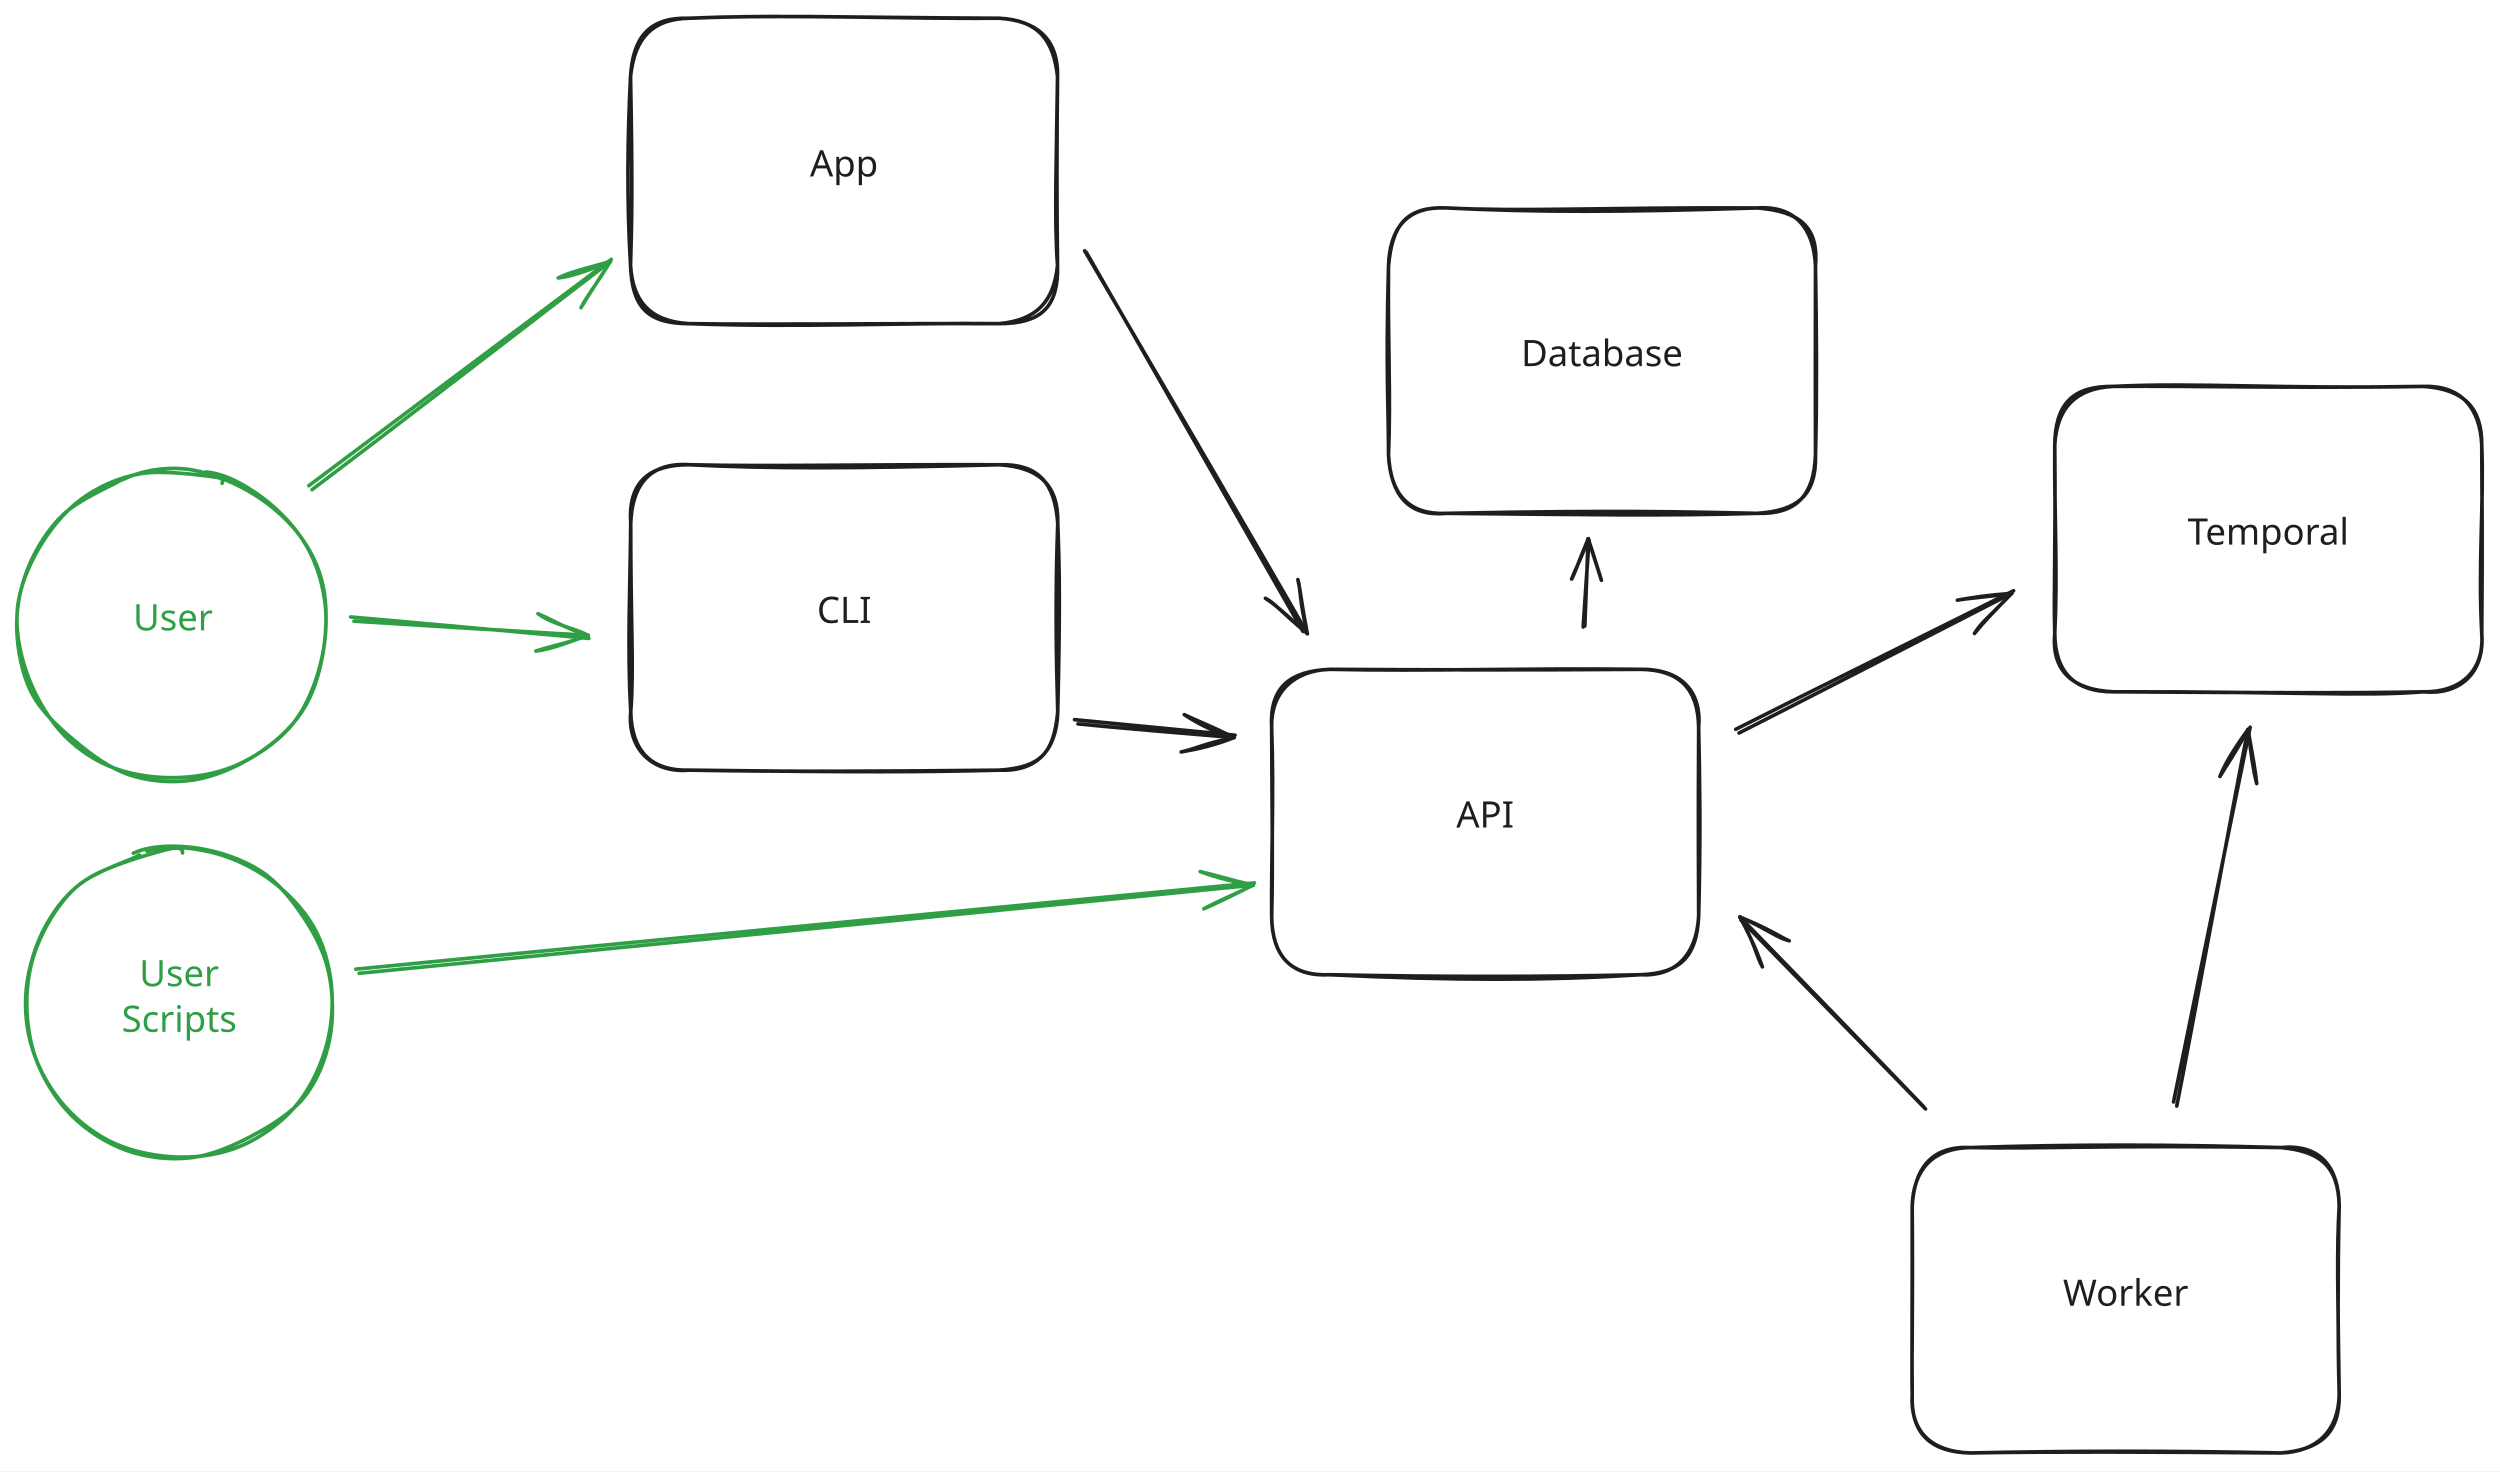
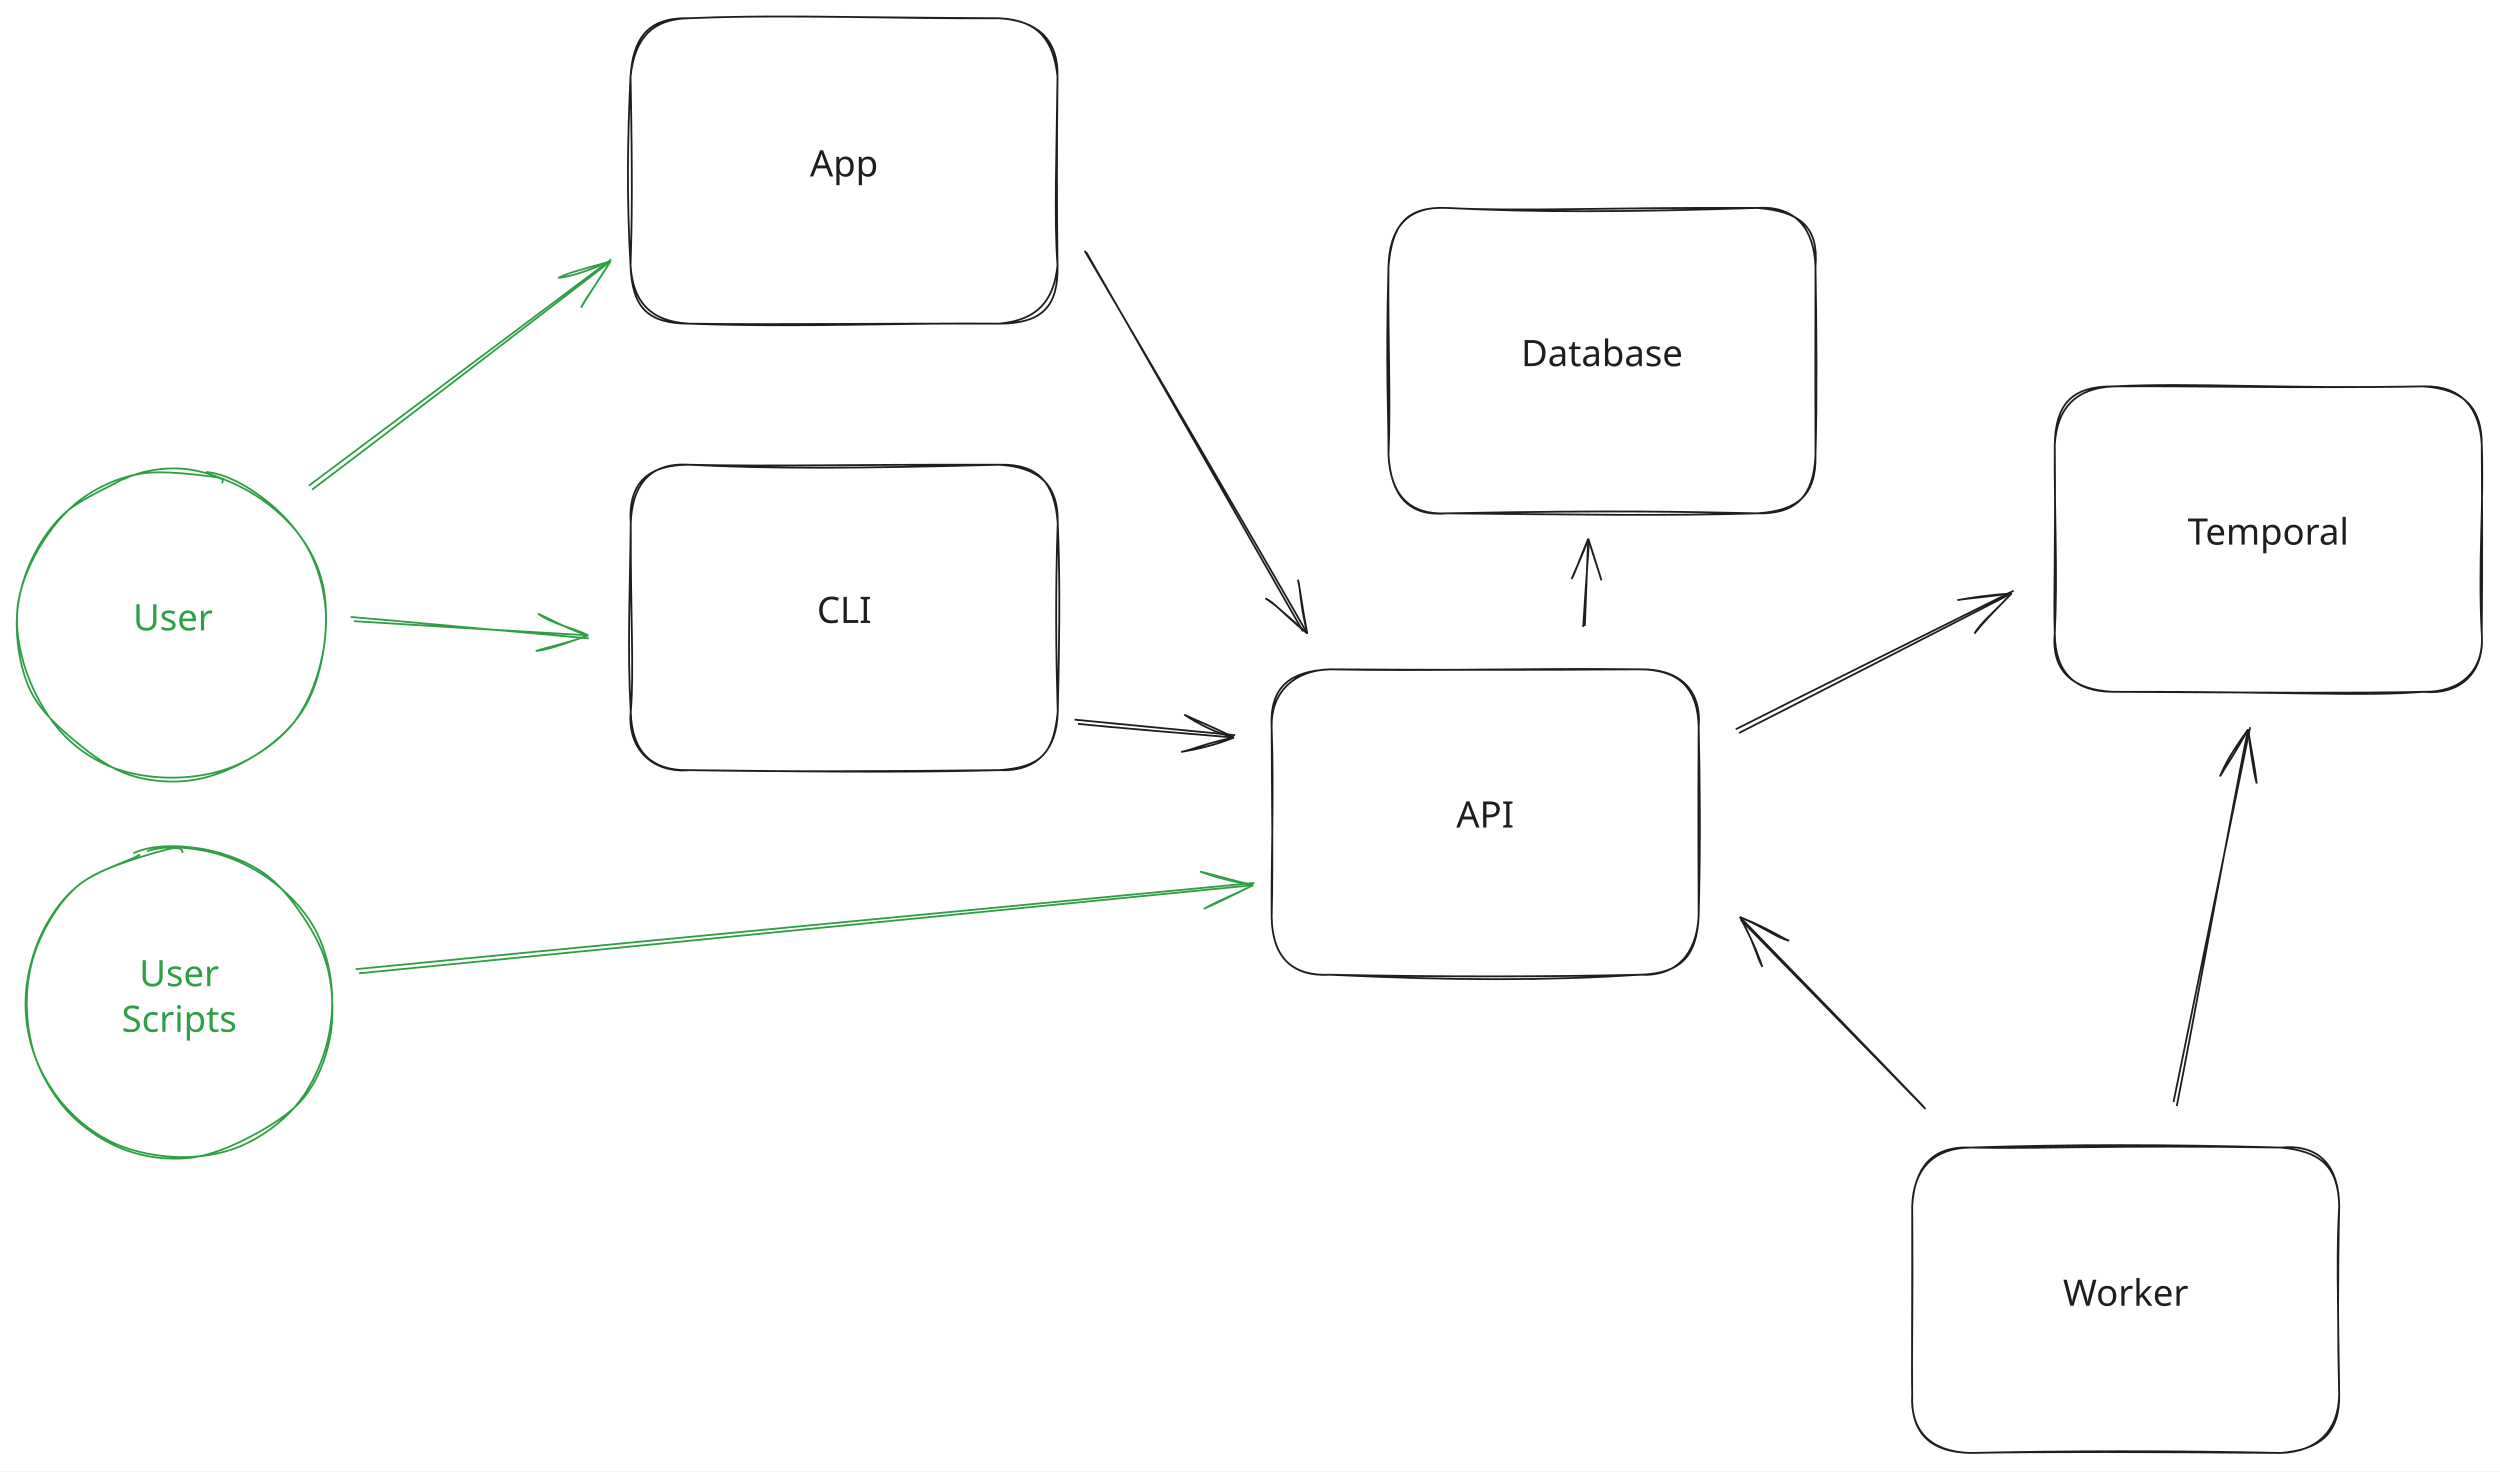
<svg xmlns="http://www.w3.org/2000/svg" version="1.1" viewBox="0 0 1369.987 806.21" width="1369.987" height="806.21">
  <defs>
    <style class="style-fonts">
      @font-face {
        font-family: "Virgil";
        src: url("https://excalidraw.com/Virgil.woff2");
      }
      @font-face {
        font-family: "Cascadia";
        src: url("https://excalidraw.com/Cascadia.woff2");
      }
      @font-face {
        font-family: "Assistant";
        src: url("https://excalidraw.com/Assistant-Regular.woff2");
      }
    </style>
  </defs>
  <rect x="0" y="0" width="1369.987" height="806.21" fill="#ffffff" />
-   <g stroke-linecap="round" transform="translate(345.6442 254.6748) rotate(0 116.9941 83.67773)">
-     <path d="M32 0 C78.17 1.06, 122.53 -0.23, 201.99 0 M32 0 C76.76 2.28, 122.65 2.1, 201.99 0 M201.99 0 C223.53 -0.64, 232.41 10.17, 233.99 32 M201.99 0 C222.31 1.36, 234.49 9.71, 233.99 32 M233.99 32 C234.97 56.42, 235.32 78.69, 233.99 135.36 M233.99 32 C232.65 69.54, 233.05 104.63, 233.99 135.36 M233.99 135.36 C233.55 157, 221.75 168.36, 201.99 167.36 M233.99 135.36 C231.74 158.68, 224.46 165.73, 201.99 167.36 M201.99 167.36 C142.34 168, 84.41 168.32, 32 167.36 M201.99 167.36 C163.01 168.4, 125.55 168.58, 32 167.36 M32 167.36 C11.82 169.14, -1.95 155.63, 0 135.36 M32 167.36 C11.45 167.92, 0.5 157.28, 0 135.36 M0 135.36 C1.88 112.55, -0.13 85.09, 0 32 M0 135.36 C-1.97 101.14, -0.28 64.6, 0 32 M0 32 C-1.59 8.89, 10.71 -0.04, 32 0 M0 32 C0.68 12.8, 8.97 -1.51, 32 0" stroke="#1e1e1e" stroke-width="2" fill="none" />
+   <g strokeLinecap="round" transform="translate(345.6442 254.6748) rotate(0 116.9941 83.67773)">
+     <path d="M32 0 C78.17 1.06, 122.53 -0.23, 201.99 0 M32 0 C76.76 2.28, 122.65 2.1, 201.99 0 M201.99 0 C223.53 -0.64, 232.41 10.17, 233.99 32 M201.99 0 C222.31 1.36, 234.49 9.71, 233.99 32 M233.99 32 C234.97 56.42, 235.32 78.69, 233.99 135.36 M233.99 32 C232.65 69.54, 233.05 104.63, 233.99 135.36 M233.99 135.36 C233.55 157, 221.75 168.36, 201.99 167.36 M233.99 135.36 C231.74 158.68, 224.46 165.73, 201.99 167.36 M201.99 167.36 C142.34 168, 84.41 168.32, 32 167.36 M201.99 167.36 C163.01 168.4, 125.55 168.58, 32 167.36 M32 167.36 C11.82 169.14, -1.95 155.63, 0 135.36 M32 167.36 C11.45 167.92, 0.5 157.28, 0 135.36 M0 135.36 C1.88 112.55, -0.13 85.09, 0 32 M0 135.36 C-1.97 101.14, -0.28 64.6, 0 32 M0 32 C-1.59 8.89, 10.71 -0.04, 32 0 M0 32 C0.68 12.8, 8.97 -1.51, 32 0" stroke="#1e1e1e" strokeWidth="2" fill="none" />
  </g>
  <g transform="translate(444.7583 325.8526) rotate(0 17.87999 12.5)">
    <text x="17.88" y="0" font-family="Virgil, Segoe UI Emoji" font-size="20px" fill="#1e1e1e" text-anchor="middle" style="white-space: pre;" direction="ltr" dominant-baseline="text-before-edge">CLI</text>
  </g>
-   <g stroke-linecap="round" transform="translate(345.5297 10) rotate(0 116.9941 83.67773)">
-     <path d="M32 0 C89.71 -2.4, 146.45 0.47, 201.99 0 M32 0 C73.54 -1.89, 117.38 -0.42, 201.99 0 M201.99 0 C221.54 1.2, 234.47 10.37, 233.99 32 M201.99 0 C223.87 1, 231.82 12.46, 233.99 32 M233.99 32 C233.5 73.25, 232.1 111.16, 233.99 135.36 M233.99 32 C233.57 68.51, 233.56 104.42, 233.99 135.36 M233.99 135.36 C234.57 158.48, 224.97 167.33, 201.99 167.36 M233.99 135.36 C232.04 154.81, 222.96 165.47, 201.99 167.36 M201.99 167.36 C148.51 166.74, 93.22 169.63, 32 167.36 M201.99 167.36 C139.73 167.14, 78.75 168.06, 32 167.36 M32 167.36 C9.36 167.33, 0.81 158.47, 0 135.36 M32 167.36 C9.93 166.1, 1.17 154.41, 0 135.36 M0 135.36 C-2.14 99.06, -1.64 64.96, 0 32 M0 135.36 C0.73 112.83, 1.13 90.24, 0 32 M0 32 C1.28 11.2, 9.44 -0.67, 32 0 M0 32 C2.27 10.36, 12.28 0.41, 32 0" stroke="#1e1e1e" stroke-width="2" fill="none" />
+   <g strokeLinecap="round" transform="translate(345.5297 10) rotate(0 116.9941 83.67773)">
+     <path d="M32 0 C89.71 -2.4, 146.45 0.47, 201.99 0 M32 0 C73.54 -1.89, 117.38 -0.42, 201.99 0 M201.99 0 C221.54 1.2, 234.47 10.37, 233.99 32 M201.99 0 C223.87 1, 231.82 12.46, 233.99 32 M233.99 32 C233.5 73.25, 232.1 111.16, 233.99 135.36 M233.99 32 C233.57 68.51, 233.56 104.42, 233.99 135.36 M233.99 135.36 C234.57 158.48, 224.97 167.33, 201.99 167.36 M233.99 135.36 C232.04 154.81, 222.96 165.47, 201.99 167.36 M201.99 167.36 C148.51 166.74, 93.22 169.63, 32 167.36 M201.99 167.36 C139.73 167.14, 78.75 168.06, 32 167.36 M32 167.36 C9.36 167.33, 0.81 158.47, 0 135.36 M32 167.36 C9.93 166.1, 1.17 154.41, 0 135.36 M0 135.36 C-2.14 99.06, -1.64 64.96, 0 32 M0 135.36 C0.73 112.83, 1.13 90.24, 0 32 M0 32 C1.28 11.2, 9.44 -0.67, 32 0 M0 32 C2.27 10.36, 12.28 0.41, 32 0" stroke="#1e1e1e" strokeWidth="2" fill="none" />
  </g>
  <g transform="translate(446.1038 81.17773) rotate(0 16.41998 12.5)">
    <text x="16.42" y="0" font-family="Virgil, Segoe UI Emoji" font-size="20px" fill="#1e1e1e" text-anchor="middle" style="white-space: pre;" direction="ltr" dominant-baseline="text-before-edge">App</text>
  </g>
-   <g stroke-linecap="round" transform="translate(696.864 366.7898) rotate(0 116.9941 83.67773)">
-     <path d="M32 0 C85.52 0.33, 140.93 0.43, 201.99 0 M32 0 C87.03 1.17, 140.9 -0.79, 201.99 0 M201.99 0 C223.27 0.19, 233.74 10.45, 233.99 32 M201.99 0 C223.2 -0.38, 235.86 10.99, 233.99 32 M233.99 32 C234.62 60.77, 235.11 92.24, 233.99 135.36 M233.99 32 C233.87 53.2, 233.73 75.43, 233.99 135.36 M233.99 135.36 C232.96 156.65, 224.89 166.61, 201.99 167.36 M233.99 135.36 C232.8 156.74, 221.06 168.49, 201.99 167.36 M201.99 167.36 C151.5 170.64, 98.46 170.6, 32 167.36 M201.99 167.36 C150.45 168.5, 96.63 168.64, 32 167.36 M32 167.36 C11.88 168.29, 0.22 158.59, 0 135.36 M32 167.36 C10.23 168.6, 0.2 156.66, 0 135.36 M0 135.36 C0.77 104.5, 0.11 72.42, 0 32 M0 135.36 C-0.24 101.7, 1.29 69.14, 0 32 M0 32 C-0.63 12.4, 12.53 0.45, 32 0 M0 32 C-1.28 9.65, 10 0.93, 32 0" stroke="#1e1e1e" stroke-width="2" fill="none" />
+   <g strokeLinecap="round" transform="translate(696.864 366.7898) rotate(0 116.9941 83.67773)">
+     <path d="M32 0 C85.52 0.33, 140.93 0.43, 201.99 0 M32 0 C87.03 1.17, 140.9 -0.79, 201.99 0 M201.99 0 C223.27 0.19, 233.74 10.45, 233.99 32 M201.99 0 C223.2 -0.38, 235.86 10.99, 233.99 32 M233.99 32 C234.62 60.77, 235.11 92.24, 233.99 135.36 M233.99 32 C233.87 53.2, 233.73 75.43, 233.99 135.36 M233.99 135.36 C232.96 156.65, 224.89 166.61, 201.99 167.36 M233.99 135.36 C232.8 156.74, 221.06 168.49, 201.99 167.36 M201.99 167.36 C151.5 170.64, 98.46 170.6, 32 167.36 M201.99 167.36 C150.45 168.5, 96.63 168.64, 32 167.36 M32 167.36 C11.88 168.29, 0.22 158.59, 0 135.36 M32 167.36 C10.23 168.6, 0.2 156.66, 0 135.36 M0 135.36 C0.77 104.5, 0.11 72.42, 0 32 M0 135.36 C-0.24 101.7, 1.29 69.14, 0 32 M0 32 C-0.63 12.4, 12.53 0.45, 32 0 M0 32 C-1.28 9.65, 10 0.93, 32 0" stroke="#1e1e1e" strokeWidth="2" fill="none" />
  </g>
  <g transform="translate(795.2381 437.9675) rotate(0 18.61999 12.5)">
    <text x="18.62" y="0" font-family="Virgil, Segoe UI Emoji" font-size="20px" fill="#1e1e1e" text-anchor="middle" style="white-space: pre;" direction="ltr" dominant-baseline="text-before-edge">API</text>
  </g>
-   <g stroke-linecap="round" transform="translate(1125.999 211.7459) rotate(0 116.9941 83.67773)">
-     <path d="M32 0 C77.06 -2.26, 124.51 1.51, 201.99 0 M32 0 C79.26 -0.42, 126.96 1.16, 201.99 0 M201.99 0 C222.58 -0.68, 233.03 11.78, 233.99 32 M201.99 0 C224.87 1.53, 234.07 12.29, 233.99 32 M233.99 32 C235.25 64.01, 231.93 96.95, 233.99 135.36 M233.99 32 C234.1 58.57, 234.44 86.4, 233.99 135.36 M233.99 135.36 C235.72 157.14, 221.89 169.32, 201.99 167.36 M233.99 135.36 C235.58 156.42, 221.83 167.79, 201.99 167.36 M201.99 167.36 C167.87 170.08, 131.94 167.16, 32 167.36 M201.99 167.36 C162.63 168.2, 122.86 167.87, 32 167.36 M32 167.36 C10.18 166.33, -1.95 156.31, 0 135.36 M32 167.36 C11.02 167.39, 0.16 156.84, 0 135.36 M0 135.36 C1.67 102.38, -0.33 68.38, 0 32 M0 135.36 C-0.68 112.48, 0.55 92.12, 0 32 M0 32 C1.19 11.51, 11.75 0.99, 32 0 M0 32 C0.36 10.01, 9.19 -0.22, 32 0" stroke="#1e1e1e" stroke-width="2" fill="none" />
+   <g strokeLinecap="round" transform="translate(1125.999 211.7459) rotate(0 116.9941 83.67773)">
+     <path d="M32 0 C77.06 -2.26, 124.51 1.51, 201.99 0 M32 0 C79.26 -0.42, 126.96 1.16, 201.99 0 M201.99 0 C222.58 -0.68, 233.03 11.78, 233.99 32 M201.99 0 C224.87 1.53, 234.07 12.29, 233.99 32 M233.99 32 C235.25 64.01, 231.93 96.95, 233.99 135.36 M233.99 32 C234.1 58.57, 234.44 86.4, 233.99 135.36 M233.99 135.36 C235.72 157.14, 221.89 169.32, 201.99 167.36 M233.99 135.36 C235.58 156.42, 221.83 167.79, 201.99 167.36 M201.99 167.36 C167.87 170.08, 131.94 167.16, 32 167.36 M201.99 167.36 C162.63 168.2, 122.86 167.87, 32 167.36 M32 167.36 C10.18 166.33, -1.95 156.31, 0 135.36 M32 167.36 C11.02 167.39, 0.16 156.84, 0 135.36 M0 135.36 C1.67 102.38, -0.33 68.38, 0 32 M0 135.36 C-0.68 112.48, 0.55 92.12, 0 32 M0 32 C1.19 11.51, 11.75 0.99, 32 0 M0 32 C0.36 10.01, 9.19 -0.22, 32 0" stroke="#1e1e1e" strokeWidth="2" fill="none" />
  </g>
  <g transform="translate(1199.083 282.9236) rotate(0 43.90996 12.5)">
    <text x="43.91" y="0" font-family="Virgil, Segoe UI Emoji" font-size="20px" fill="#1e1e1e" text-anchor="middle" style="white-space: pre;" direction="ltr" dominant-baseline="text-before-edge">Temporal</text>
  </g>
-   <g stroke-linecap="round" transform="translate(1047.878 628.8549) rotate(0 116.9941 83.67773)">
-     <path d="M32 0 C68.13 0.86, 107.57 -1.47, 201.99 0 M32 0 C87.07 -1.78, 140.97 -1.75, 201.99 0 M201.99 0 C222.7 1.94, 233.52 9.37, 233.99 32 M201.99 0 C223.57 -2.04, 233.75 10.57, 233.99 32 M233.99 32 C233.15 68.95, 233.22 106.9, 233.99 135.36 M233.99 32 C232.63 55.52, 233.18 77.93, 233.99 135.36 M233.99 135.36 C233.66 155.54, 221.46 166.75, 201.99 167.36 M233.99 135.36 C234.38 157.03, 223.1 165.62, 201.99 167.36 M201.99 167.36 C141.63 166.06, 85.14 166.19, 32 167.36 M201.99 167.36 C135.45 166.79, 69.67 166.59, 32 167.36 M32 167.36 C10 166.84, -1.24 155.07, 0 135.36 M32 167.36 C10.2 166.97, -0.88 156.81, 0 135.36 M0 135.36 C-0.4 114.75, 0.45 94.34, 0 32 M0 135.36 C-0.27 111.1, 0.11 85.07, 0 32 M0 32 C1.21 11.94, 9.99 -1.01, 32 0 M0 32 C0.63 11.8, 11.66 0.21, 32 0" stroke="#1e1e1e" stroke-width="2" fill="none" />
+   <g strokeLinecap="round" transform="translate(1047.878 628.8549) rotate(0 116.9941 83.67773)">
+     <path d="M32 0 C68.13 0.86, 107.57 -1.47, 201.99 0 M32 0 C87.07 -1.78, 140.97 -1.75, 201.99 0 M201.99 0 C222.7 1.94, 233.52 9.37, 233.99 32 M201.99 0 C223.57 -2.04, 233.75 10.57, 233.99 32 M233.99 32 C233.15 68.95, 233.22 106.9, 233.99 135.36 M233.99 32 C232.63 55.52, 233.18 77.93, 233.99 135.36 M233.99 135.36 C233.66 155.54, 221.46 166.75, 201.99 167.36 M233.99 135.36 C234.38 157.03, 223.1 165.62, 201.99 167.36 M201.99 167.36 C141.63 166.06, 85.14 166.19, 32 167.36 M201.99 167.36 C135.45 166.79, 69.67 166.59, 32 167.36 M32 167.36 C10 166.84, -1.24 155.07, 0 135.36 M32 167.36 C10.2 166.97, -0.88 156.81, 0 135.36 M0 135.36 C-0.4 114.75, 0.45 94.34, 0 32 M0 135.36 C-0.27 111.1, 0.11 85.07, 0 32 M0 32 C1.21 11.94, 9.99 -1.01, 32 0 M0 32 C0.63 11.8, 11.66 0.21, 32 0" stroke="#1e1e1e" strokeWidth="2" fill="none" />
  </g>
  <g transform="translate(1132.932 700.0327) rotate(0 31.93997 12.5)">
    <text x="31.94" y="0" font-family="Virgil, Segoe UI Emoji" font-size="20px" fill="#1e1e1e" text-anchor="middle" style="white-space: pre;" direction="ltr" dominant-baseline="text-before-edge">Worker</text>
  </g>
-   <g stroke-linecap="round" transform="translate(10 257.6135) rotate(0 84.65356 84.65356)">
-     <path d="M102.85 1.02 C113.82 2, 124.65 8.32, 133.86 15.13 C143.08 21.94, 152.38 31.81, 158.13 41.87 C163.88 51.93, 167.34 64, 168.38 75.48 C169.42 86.96, 167.67 99.81, 164.37 110.77 C161.08 121.73, 156.23 132.66, 148.61 141.22 C140.99 149.78, 129.42 157.56, 118.66 162.12 C107.89 166.68, 95.51 168.55, 84.01 168.56 C72.51 168.56, 59.91 166.52, 49.64 162.15 C39.38 157.79, 29.96 151, 22.42 142.37 C14.89 133.75, 8.24 121.52, 4.43 110.39 C0.63 99.26, -1.59 86.87, -0.42 75.59 C0.74 64.31, 5.59 52.65, 11.41 42.71 C17.23 32.77, 25.22 22.73, 34.49 15.94 C43.76 9.15, 55.04 4.02, 67.03 1.96 C79.02 -0.1, 98.97 2.72, 106.42 3.6 C113.86 4.48, 111.84 6.08, 111.7 7.26 M57.15 5.27 C66.87 0.44, 79.19 -1.69, 90.59 -0.7 C102 0.28, 115.2 5.37, 125.59 11.18 C135.98 16.99, 146.02 25.4, 152.94 34.14 C159.86 42.88, 164.73 52.63, 167.09 63.61 C169.44 74.58, 168.97 88.55, 167.05 100 C165.12 111.46, 161.68 122.94, 155.52 132.32 C149.35 141.69, 139.91 150, 130.03 156.25 C120.14 162.5, 107.69 167.99, 96.21 169.8 C84.72 171.61, 72 170.67, 61.14 167.1 C50.27 163.53, 40 155.9, 31.02 148.39 C22.04 140.88, 12.57 132.32, 7.26 122.02 C1.95 111.73, -0.53 98.07, -0.82 86.61 C-1.11 75.15, 1.24 63.67, 5.51 53.26 C9.79 42.86, 16.44 32.1, 24.82 24.19 C33.2 16.28, 50.56 8.88, 55.79 5.79 C61.01 2.7, 55.7 4.7, 56.16 5.64" stroke="#2f9e44" stroke-width="2" fill="none" />
+   <g strokeLinecap="round" transform="translate(10 257.6135) rotate(0 84.65356 84.65356)">
+     <path d="M102.85 1.02 C113.82 2, 124.65 8.32, 133.86 15.13 C143.08 21.94, 152.38 31.81, 158.13 41.87 C163.88 51.93, 167.34 64, 168.38 75.48 C169.42 86.96, 167.67 99.81, 164.37 110.77 C161.08 121.73, 156.23 132.66, 148.61 141.22 C140.99 149.78, 129.42 157.56, 118.66 162.12 C107.89 166.68, 95.51 168.55, 84.01 168.56 C72.51 168.56, 59.91 166.52, 49.64 162.15 C39.38 157.79, 29.96 151, 22.42 142.37 C14.89 133.75, 8.24 121.52, 4.43 110.39 C0.63 99.26, -1.59 86.87, -0.42 75.59 C0.74 64.31, 5.59 52.65, 11.41 42.71 C17.23 32.77, 25.22 22.73, 34.49 15.94 C43.76 9.15, 55.04 4.02, 67.03 1.96 C79.02 -0.1, 98.97 2.72, 106.42 3.6 C113.86 4.48, 111.84 6.08, 111.7 7.26 M57.15 5.27 C66.87 0.44, 79.19 -1.69, 90.59 -0.7 C102 0.28, 115.2 5.37, 125.59 11.18 C135.98 16.99, 146.02 25.4, 152.94 34.14 C159.86 42.88, 164.73 52.63, 167.09 63.61 C169.44 74.58, 168.97 88.55, 167.05 100 C165.12 111.46, 161.68 122.94, 155.52 132.32 C149.35 141.69, 139.91 150, 130.03 156.25 C120.14 162.5, 107.69 167.99, 96.21 169.8 C84.72 171.61, 72 170.67, 61.14 167.1 C50.27 163.53, 40 155.9, 31.02 148.39 C22.04 140.88, 12.57 132.32, 7.26 122.02 C1.95 111.73, -0.53 98.07, -0.82 86.61 C-1.11 75.15, 1.24 63.67, 5.51 53.26 C9.79 42.86, 16.44 32.1, 24.82 24.19 C33.2 16.28, 50.56 8.88, 55.79 5.79 C61.01 2.7, 55.7 4.7, 56.16 5.64" stroke="#2f9e44" strokeWidth="2" fill="none" />
  </g>
  <g transform="translate(72.45447 329.9079) rotate(0 22.33998 12.5)">
    <text x="22.34" y="0" font-family="Virgil, Segoe UI Emoji" font-size="20px" fill="#2f9e44" text-anchor="middle" style="white-space: pre;" direction="ltr" dominant-baseline="text-before-edge">User</text>
  </g>
-   <g stroke-linecap="round">
+   <g strokeLinecap="round">
    <g transform="translate(170.1133 266.9585) rotate(0 81.97927 -62.05939)">
-       <path d="M-0.88 -0.8 C26.67 -21.56, 137.23 -104.1, 164.86 -124.83 M0.87 1.39 C28.36 -19.2, 137.09 -102.69, 164.38 -123.67" stroke="#2f9e44" stroke-width="2" fill="none" />
+       <path d="M-0.88 -0.8 C26.67 -21.56, 137.23 -104.1, 164.86 -124.83 M0.87 1.39 C28.36 -19.2, 137.09 -102.69, 164.38 -123.67" stroke="#2f9e44" strokeWidth="2" fill="none" />
    </g>
    <g transform="translate(170.1133 266.9585) rotate(0 81.97927 -62.05939)">
-       <path d="M148.27 -98.36 C151.3 -103.51, 155.76 -110.25, 164.38 -123.67 M148.27 -98.36 C151.46 -104.59, 155.78 -109.72, 164.38 -123.67" stroke="#2f9e44" stroke-width="2" fill="none" />
+       <path d="M148.27 -98.36 C151.3 -103.51, 155.76 -110.25, 164.38 -123.67 M148.27 -98.36 C151.46 -104.59, 155.78 -109.72, 164.38 -123.67" stroke="#2f9e44" strokeWidth="2" fill="none" />
    </g>
    <g transform="translate(170.1133 266.9585) rotate(0 81.97927 -62.05939)">
-       <path d="M135.77 -114.64 C142.1 -115.35, 149.91 -117.73, 164.38 -123.67 M135.77 -114.64 C141.43 -117.52, 148.37 -119.23, 164.38 -123.67" stroke="#2f9e44" stroke-width="2" fill="none" />
+       <path d="M135.77 -114.64 C142.1 -115.35, 149.91 -117.73, 164.38 -123.67 M135.77 -114.64 C141.43 -117.52, 148.37 -119.23, 164.38 -123.67" stroke="#2f9e44" strokeWidth="2" fill="none" />
    </g>
  </g>
  <mask />
-   <g stroke-linecap="round">
+   <g strokeLinecap="round">
    <g transform="translate(192.9188 338.6919) rotate(0 64.33709 5.143418)">
-       <path d="M-0.76 -0.6 C20.79 1.19, 108.24 9.26, 129.78 11.14 M1.04 1.71 C22.49 3.13, 108.32 8.33, 129.42 9.47" stroke="#2f9e44" stroke-width="2" fill="none" />
+       <path d="M-0.76 -0.6 C20.79 1.19, 108.24 9.26, 129.78 11.14 M1.04 1.71 C22.49 3.13, 108.32 8.33, 129.42 9.47" stroke="#2f9e44" strokeWidth="2" fill="none" />
    </g>
    <g transform="translate(192.9188 338.6919) rotate(0 64.33709 5.143418)">
-       <path d="M100.68 18.08 C109.45 17.18, 121.67 12.08, 129.42 9.47 M100.68 18.08 C109.96 15.11, 119.02 13.52, 129.42 9.47" stroke="#2f9e44" stroke-width="2" fill="none" />
+       <path d="M100.68 18.08 C109.45 17.18, 121.67 12.08, 129.42 9.47 M100.68 18.08 C109.96 15.11, 119.02 13.52, 129.42 9.47" stroke="#2f9e44" strokeWidth="2" fill="none" />
    </g>
    <g transform="translate(192.9188 338.6919) rotate(0 64.33709 5.143418)">
-       <path d="M101.87 -2.4 C110.3 3.67, 122.11 5.55, 129.42 9.47 M101.87 -2.4 C110.63 1.44, 119.29 6.67, 129.42 9.47" stroke="#2f9e44" stroke-width="2" fill="none" />
+       <path d="M101.87 -2.4 C110.3 3.67, 122.11 5.55, 129.42 9.47 M101.87 -2.4 C110.63 1.44, 119.29 6.67, 129.42 9.47" stroke="#2f9e44" strokeWidth="2" fill="none" />
    </g>
  </g>
  <mask />
-   <g stroke-linecap="round">
+   <g strokeLinecap="round">
    <g transform="translate(589.4698 394.9489) rotate(0 43.35748 4.19831)">
-       <path d="M-0.63 -0.58 C13.83 0.79, 72.66 6.56, 87.35 7.93 M1.24 1.73 C15.55 3.29, 72.42 8.08, 86.74 9.22" stroke="#1e1e1e" stroke-width="2" fill="none" />
+       <path d="M-0.63 -0.58 C13.83 0.79, 72.66 6.56, 87.35 7.93 M1.24 1.73 C15.55 3.29, 72.42 8.08, 86.74 9.22" stroke="#1e1e1e" strokeWidth="2" fill="none" />
    </g>
    <g transform="translate(589.4698 394.9489) rotate(0 43.35748 4.19831)">
-       <path d="M57.8 17.12 C66.91 15.59, 77.16 13.14, 86.74 9.22 M57.8 17.12 C64.98 15.64, 70.69 12.44, 86.74 9.22" stroke="#1e1e1e" stroke-width="2" fill="none" />
+       <path d="M57.8 17.12 C66.91 15.59, 77.16 13.14, 86.74 9.22 M57.8 17.12 C64.98 15.64, 70.69 12.44, 86.74 9.22" stroke="#1e1e1e" strokeWidth="2" fill="none" />
    </g>
    <g transform="translate(589.4698 394.9489) rotate(0 43.35748 4.19831)">
-       <path d="M59.49 -3.33 C67.96 2.24, 77.63 6.9, 86.74 9.22 M59.49 -3.33 C66.3 0.02, 71.61 1.65, 86.74 9.22" stroke="#1e1e1e" stroke-width="2" fill="none" />
+       <path d="M59.49 -3.33 C67.96 2.24, 77.63 6.9, 86.74 9.22 M59.49 -3.33 C66.3 0.02, 71.61 1.65, 86.74 9.22" stroke="#1e1e1e" strokeWidth="2" fill="none" />
    </g>
  </g>
  <mask />
-   <g stroke-linecap="round">
+   <g strokeLinecap="round">
    <g transform="translate(594.2125 137.8011) rotate(0 60.21876 104.4732)">
-       <path d="M1.07 0.46 C21.24 35.28, 99.98 173.57, 119.81 208.22 M0.18 -0.35 C20.85 34.68, 102.38 174.43, 122.19 209.37" stroke="#1e1e1e" stroke-width="2" fill="none" />
+       <path d="M1.07 0.46 C21.24 35.28, 99.98 173.57, 119.81 208.22 M0.18 -0.35 C20.85 34.68, 102.38 174.43, 122.19 209.37" stroke="#1e1e1e" strokeWidth="2" fill="none" />
    </g>
    <g transform="translate(594.2125 137.8011) rotate(0 60.21876 104.4732)">
-       <path d="M99.22 190.07 C104.47 192.68, 107.09 196.89, 122.19 209.37 M99.22 190.07 C105.15 193.87, 110.02 198.6, 122.19 209.37" stroke="#1e1e1e" stroke-width="2" fill="none" />
+       <path d="M99.22 190.07 C104.47 192.68, 107.09 196.89, 122.19 209.37 M99.22 190.07 C105.15 193.87, 110.02 198.6, 122.19 209.37" stroke="#1e1e1e" strokeWidth="2" fill="none" />
    </g>
    <g transform="translate(594.2125 137.8011) rotate(0 60.21876 104.4732)">
-       <path d="M117 179.82 C118.62 184.65, 117.68 190.9, 122.19 209.37 M117 179.82 C118.57 186.21, 119.04 193.47, 122.19 209.37" stroke="#1e1e1e" stroke-width="2" fill="none" />
+       <path d="M117 179.82 C118.62 184.65, 117.68 190.9, 122.19 209.37 M117 179.82 C118.57 186.21, 119.04 193.47, 122.19 209.37" stroke="#1e1e1e" strokeWidth="2" fill="none" />
    </g>
  </g>
  <mask />
-   <g stroke-linecap="round" transform="translate(760.8901 113.949) rotate(0 116.9941 83.67773)">
-     <path d="M32 0 C72.68 2.13, 116.21 -0.37, 201.99 0 M32 0 C80.5 2.45, 128.52 2.37, 201.99 0 M201.99 0 C223.28 -1.42, 233.18 11.63, 233.99 32 M201.99 0 C225.11 1.84, 235.85 10.01, 233.99 32 M233.99 32 C234.6 68.22, 234.82 105.14, 233.99 135.36 M233.99 32 C234.02 54.54, 233.83 76.41, 233.99 135.36 M233.99 135.36 C233.15 157.94, 223.22 167.98, 201.99 167.36 M233.99 135.36 C234.56 158, 223.64 165.96, 201.99 167.36 M201.99 167.36 C164.78 166.64, 128.32 165.44, 32 167.36 M201.99 167.36 C152.63 168.84, 104.23 168.04, 32 167.36 M32 167.36 C10.86 168.45, 0.97 156.53, 0 135.36 M32 167.36 C10.49 169.32, 1.34 157.21, 0 135.36 M0 135.36 C1.31 103.95, -0.42 73.07, 0 32 M0 135.36 C0.1 112.41, -1.58 90.3, 0 32 M0 32 C0.55 11.05, 10.16 -1.18, 32 0 M0 32 C1.95 9.56, 9.35 -0.9, 32 0" stroke="#1e1e1e" stroke-width="2" fill="none" />
+   <g strokeLinecap="round" transform="translate(760.8901 113.949) rotate(0 116.9941 83.67773)">
+     <path d="M32 0 C72.68 2.13, 116.21 -0.37, 201.99 0 M32 0 C80.5 2.45, 128.52 2.37, 201.99 0 M201.99 0 C223.28 -1.42, 233.18 11.63, 233.99 32 M201.99 0 C225.11 1.84, 235.85 10.01, 233.99 32 M233.99 32 C234.6 68.22, 234.82 105.14, 233.99 135.36 M233.99 32 C234.02 54.54, 233.83 76.41, 233.99 135.36 M233.99 135.36 C233.15 157.94, 223.22 167.98, 201.99 167.36 M233.99 135.36 C234.56 158, 223.64 165.96, 201.99 167.36 M201.99 167.36 C164.78 166.64, 128.32 165.44, 32 167.36 M201.99 167.36 C152.63 168.84, 104.23 168.04, 32 167.36 M32 167.36 C10.86 168.45, 0.97 156.53, 0 135.36 M32 167.36 C10.49 169.32, 1.34 157.21, 0 135.36 M0 135.36 C1.31 103.95, -0.42 73.07, 0 32 M0 135.36 C0.1 112.41, -1.58 90.3, 0 32 M0 32 C0.55 11.05, 10.16 -1.18, 32 0 M0 32 C1.95 9.56, 9.35 -0.9, 32 0" stroke="#1e1e1e" strokeWidth="2" fill="none" />
  </g>
  <g transform="translate(828.4442 185.1267) rotate(0 49.43996 12.5)">
    <text x="49.44" y="0" font-family="Virgil, Segoe UI Emoji" font-size="20px" fill="#1e1e1e" text-anchor="middle" style="white-space: pre;" direction="ltr" dominant-baseline="text-before-edge">Database</text>
  </g>
-   <g stroke-linecap="round">
+   <g strokeLinecap="round">
    <g transform="translate(867.7724 343.6363) rotate(0 1.53371 -23.87071)">
-       <path d="M-0.2 -0.06 C0.29 -7.95, 2.42 -39.51, 3.03 -47.55 M0.7 -0.56 C1.11 -8.6, 2.14 -40.52, 2.58 -48.41" stroke="#1e1e1e" stroke-width="2" fill="none" />
+       <path d="M-0.2 -0.06 C0.29 -7.95, 2.42 -39.51, 3.03 -47.55 M0.7 -0.56 C1.11 -8.6, 2.14 -40.52, 2.58 -48.41" stroke="#1e1e1e" strokeWidth="2" fill="none" />
    </g>
    <g transform="translate(867.7724 343.6363) rotate(0 1.53371 -23.87071)">
-       <path d="M9.8 -25.61 C7.45 -32.91, 5.62 -39.35, 2.58 -48.41 M9.8 -25.61 C8.67 -29.79, 6.7 -34.83, 2.58 -48.41" stroke="#1e1e1e" stroke-width="2" fill="none" />
+       <path d="M9.8 -25.61 C7.45 -32.91, 5.62 -39.35, 2.58 -48.41 M9.8 -25.61 C8.67 -29.79, 6.7 -34.83, 2.58 -48.41" stroke="#1e1e1e" strokeWidth="2" fill="none" />
    </g>
    <g transform="translate(867.7724 343.6363) rotate(0 1.53371 -23.87071)">
-       <path d="M-6.55 -26.3 C-3.72 -33.36, -0.38 -39.58, 2.58 -48.41 M-6.55 -26.3 C-4.35 -30.33, -3.01 -35.22, 2.58 -48.41" stroke="#1e1e1e" stroke-width="2" fill="none" />
+       <path d="M-6.55 -26.3 C-3.72 -33.36, -0.38 -39.58, 2.58 -48.41 M-6.55 -26.3 C-4.35 -30.33, -3.01 -35.22, 2.58 -48.41" stroke="#1e1e1e" strokeWidth="2" fill="none" />
    </g>
  </g>
  <mask />
-   <g stroke-linecap="round">
+   <g strokeLinecap="round">
    <g transform="translate(951.9123 400.7573) rotate(0 75.85808 -38.40579)">
-       <path d="M-0.75 -1.11 C24.58 -14.01, 126.1 -64.34, 151.53 -77.03 M1.06 0.92 C26.26 -11.82, 125.47 -62.76, 150.48 -75.6" stroke="#1e1e1e" stroke-width="2" fill="none" />
+       <path d="M-0.75 -1.11 C24.58 -14.01, 126.1 -64.34, 151.53 -77.03 M1.06 0.92 C26.26 -11.82, 125.47 -62.76, 150.48 -75.6" stroke="#1e1e1e" strokeWidth="2" fill="none" />
    </g>
    <g transform="translate(951.9123 400.7573) rotate(0 75.85808 -38.40579)">
-       <path d="M130.08 -53.6 C133.51 -59.56, 140.34 -64.8, 150.48 -75.6 M130.08 -53.6 C134.93 -59.72, 141.15 -66.03, 150.48 -75.6" stroke="#1e1e1e" stroke-width="2" fill="none" />
+       <path d="M130.08 -53.6 C133.51 -59.56, 140.34 -64.8, 150.48 -75.6 M130.08 -53.6 C134.93 -59.72, 141.15 -66.03, 150.48 -75.6" stroke="#1e1e1e" strokeWidth="2" fill="none" />
    </g>
    <g transform="translate(951.9123 400.7573) rotate(0 75.85808 -38.40579)">
-       <path d="M120.71 -71.86 C126.65 -72.97, 135.93 -73.44, 150.48 -75.6 M120.71 -71.86 C128.13 -73.18, 136.84 -74.63, 150.48 -75.6" stroke="#1e1e1e" stroke-width="2" fill="none" />
+       <path d="M120.71 -71.86 C126.65 -72.97, 135.93 -73.44, 150.48 -75.6 M120.71 -71.86 C128.13 -73.18, 136.84 -74.63, 150.48 -75.6" stroke="#1e1e1e" strokeWidth="2" fill="none" />
    </g>
  </g>
  <mask />
-   <g stroke-linecap="round">
+   <g strokeLinecap="round">
    <g transform="translate(1054.138 607.8404) rotate(0 -50.45883 -52.36526)">
-       <path d="M1.03 -0.14 C-15.55 -17.32, -83.14 -86.11, -100.13 -103.73 M0.12 -1.26 C-16.51 -18.71, -83.7 -88.02, -100.66 -105.33" stroke="#1e1e1e" stroke-width="2" fill="none" />
+       <path d="M1.03 -0.14 C-15.55 -17.32, -83.14 -86.11, -100.13 -103.73 M0.12 -1.26 C-16.51 -18.71, -83.7 -88.02, -100.66 -105.33" stroke="#1e1e1e" strokeWidth="2" fill="none" />
    </g>
    <g transform="translate(1054.138 607.8404) rotate(0 -50.45883 -52.36526)">
-       <path d="M-73.65 -92.29 C-80.56 -94, -85.41 -98.56, -100.66 -105.33 M-73.65 -92.29 C-78.34 -94.18, -83.82 -98.45, -100.66 -105.33" stroke="#1e1e1e" stroke-width="2" fill="none" />
+       <path d="M-73.65 -92.29 C-80.56 -94, -85.41 -98.56, -100.66 -105.33 M-73.65 -92.29 C-78.34 -94.18, -83.82 -98.45, -100.66 -105.33" stroke="#1e1e1e" strokeWidth="2" fill="none" />
    </g>
    <g transform="translate(1054.138 607.8404) rotate(0 -50.45883 -52.36526)">
-       <path d="M-88.35 -77.98 C-91.52 -83.39, -92.7 -91.53, -100.66 -105.33 M-88.35 -77.98 C-90.07 -82.89, -92.54 -90.09, -100.66 -105.33" stroke="#1e1e1e" stroke-width="2" fill="none" />
+       <path d="M-88.35 -77.98 C-91.52 -83.39, -92.7 -91.53, -100.66 -105.33 M-88.35 -77.98 C-90.07 -82.89, -92.54 -90.09, -100.66 -105.33" stroke="#1e1e1e" strokeWidth="2" fill="none" />
    </g>
  </g>
  <mask />
-   <g stroke-linecap="round">
+   <g strokeLinecap="round">
    <g transform="translate(1191.891 604.5413) rotate(0 20.79854 -102.7179)">
-       <path d="M-0.81 -0.68 C6.18 -34.84, 34.24 -171.75, 41.17 -206.02 M0.96 1.57 C7.83 -32.34, 32.95 -170.28, 40 -204.79" stroke="#1e1e1e" stroke-width="2" fill="none" />
+       <path d="M-0.81 -0.68 C6.18 -34.84, 34.24 -171.75, 41.17 -206.02 M0.96 1.57 C7.83 -32.34, 32.95 -170.28, 40 -204.79" stroke="#1e1e1e" strokeWidth="2" fill="none" />
    </g>
    <g transform="translate(1191.891 604.5413) rotate(0 20.79854 -102.7179)">
-       <path d="M44.77 -175.17 C42.77 -182.86, 41.82 -190.4, 40 -204.79 M44.77 -175.17 C43.96 -182.63, 42.98 -188.04, 40 -204.79" stroke="#1e1e1e" stroke-width="2" fill="none" />
+       <path d="M44.77 -175.17 C42.77 -182.86, 41.82 -190.4, 40 -204.79 M44.77 -175.17 C43.96 -182.63, 42.98 -188.04, 40 -204.79" stroke="#1e1e1e" strokeWidth="2" fill="none" />
    </g>
    <g transform="translate(1191.891 604.5413) rotate(0 20.79854 -102.7179)">
-       <path d="M24.61 -179.04 C27.31 -185.68, 31.09 -192.31, 40 -204.79 M24.61 -179.04 C28.36 -185.44, 31.92 -189.97, 40 -204.79" stroke="#1e1e1e" stroke-width="2" fill="none" />
+       <path d="M24.61 -179.04 C27.31 -185.68, 31.09 -192.31, 40 -204.79 M24.61 -179.04 C28.36 -185.44, 31.92 -189.97, 40 -204.79" stroke="#1e1e1e" strokeWidth="2" fill="none" />
    </g>
  </g>
  <mask />
-   <g stroke-linecap="round" transform="translate(13.41162 465.1362) rotate(0 84.65356 84.65356)">
-     <path d="M67.11 1.33 C77.5 -2.14, 90.54 -0.8, 101.69 1.72 C112.84 4.25, 124.58 9.7, 134.02 16.5 C143.47 23.3, 152.64 32.65, 158.35 42.53 C164.07 52.41, 167.25 64.45, 168.3 75.78 C169.36 87.12, 168.08 99.54, 164.67 110.55 C161.27 121.55, 155.51 133.12, 147.88 141.81 C140.26 150.51, 129.41 158.21, 118.93 162.74 C108.45 167.26, 96.54 169.14, 85 168.95 C73.46 168.76, 60.17 166.26, 49.68 161.6 C39.18 156.94, 29.53 149.47, 22.03 140.99 C14.53 132.51, 8.17 121.47, 4.67 110.73 C1.16 100, -0.18 88.06, 1 76.6 C2.18 65.13, 6.09 52.03, 11.75 41.96 C17.42 31.89, 24.03 23.11, 34.99 16.2 C45.96 9.28, 68.95 2.81, 77.55 0.5 C86.15 -1.82, 86.74 0.94, 86.6 2.31 M59.64 2.42 C69.39 -2.08, 82.75 -2.05, 94.36 -0.44 C105.98 1.17, 119.57 5.76, 129.33 12.08 C139.09 18.41, 146.7 28.22, 152.93 37.52 C159.17 46.83, 164.33 56.8, 166.73 67.91 C169.12 79.02, 169.54 92.79, 167.29 104.16 C165.05 115.54, 160.41 127.27, 153.26 136.16 C146.11 145.04, 134.81 151.91, 124.38 157.45 C113.96 162.98, 102.12 168.05, 90.71 169.35 C79.3 170.66, 66.72 169.15, 55.9 165.28 C45.09 161.42, 34.04 154.38, 25.82 146.17 C17.6 137.96, 10.66 126.8, 6.58 116 C2.49 105.21, 0.97 92.5, 1.31 81.39 C1.64 70.29, 3.99 59.53, 8.6 49.37 C13.2 39.22, 20.2 27.98, 28.95 20.48 C37.71 12.99, 55.99 6.86, 61.14 4.41 C66.28 1.96, 59.39 4.66, 59.82 5.78" stroke="#2f9e44" stroke-width="2" fill="none" />
+   <g strokeLinecap="round" transform="translate(13.41162 465.1362) rotate(0 84.65356 84.65356)">
+     <path d="M67.11 1.33 C77.5 -2.14, 90.54 -0.8, 101.69 1.72 C112.84 4.25, 124.58 9.7, 134.02 16.5 C143.47 23.3, 152.64 32.65, 158.35 42.53 C164.07 52.41, 167.25 64.45, 168.3 75.78 C169.36 87.12, 168.08 99.54, 164.67 110.55 C161.27 121.55, 155.51 133.12, 147.88 141.81 C140.26 150.51, 129.41 158.21, 118.93 162.74 C108.45 167.26, 96.54 169.14, 85 168.95 C73.46 168.76, 60.17 166.26, 49.68 161.6 C39.18 156.94, 29.53 149.47, 22.03 140.99 C14.53 132.51, 8.17 121.47, 4.67 110.73 C1.16 100, -0.18 88.06, 1 76.6 C2.18 65.13, 6.09 52.03, 11.75 41.96 C17.42 31.89, 24.03 23.11, 34.99 16.2 C45.96 9.28, 68.95 2.81, 77.55 0.5 C86.15 -1.82, 86.74 0.94, 86.6 2.31 M59.64 2.42 C69.39 -2.08, 82.75 -2.05, 94.36 -0.44 C105.98 1.17, 119.57 5.76, 129.33 12.08 C139.09 18.41, 146.7 28.22, 152.93 37.52 C159.17 46.83, 164.33 56.8, 166.73 67.91 C169.12 79.02, 169.54 92.79, 167.29 104.16 C165.05 115.54, 160.41 127.27, 153.26 136.16 C146.11 145.04, 134.81 151.91, 124.38 157.45 C113.96 162.98, 102.12 168.05, 90.71 169.35 C79.3 170.66, 66.72 169.15, 55.9 165.28 C45.09 161.42, 34.04 154.38, 25.82 146.17 C17.6 137.96, 10.66 126.8, 6.58 116 C2.49 105.21, 0.97 92.5, 1.31 81.39 C1.64 70.29, 3.99 59.53, 8.6 49.37 C13.2 39.22, 20.2 27.98, 28.95 20.48 C37.71 12.99, 55.99 6.86, 61.14 4.41 C66.28 1.96, 59.39 4.66, 59.82 5.78" stroke="#2f9e44" strokeWidth="2" fill="none" />
  </g>
  <g transform="translate(64.60611 524.9307) rotate(0 33.59996 25)">
    <text x="33.6" y="0" font-family="Virgil, Segoe UI Emoji" font-size="20px" fill="#2f9e44" text-anchor="middle" style="white-space: pre;" direction="ltr" dominant-baseline="text-before-edge">User </text>
    <text x="33.6" y="25" font-family="Virgil, Segoe UI Emoji" font-size="20px" fill="#2f9e44" text-anchor="middle" style="white-space: pre;" direction="ltr" dominant-baseline="text-before-edge">Scripts</text>
  </g>
-   <g stroke-linecap="round">
+   <g strokeLinecap="round">
    <g transform="translate(195.654 531.7105) rotate(0 245.6662 -23.68601)">
-       <path d="M-0.7 -0.62 C81.15 -8.71, 409.73 -40.1, 491.78 -47.9 M1.13 1.66 C82.8 -6.32, 409.43 -38.68, 491.07 -46.65" stroke="#2f9e44" stroke-width="2" fill="none" />
+       <path d="M-0.7 -0.62 C81.15 -8.71, 409.73 -40.1, 491.78 -47.9 M1.13 1.66 C82.8 -6.32, 409.43 -38.68, 491.07 -46.65" stroke="#2f9e44" strokeWidth="2" fill="none" />
    </g>
    <g transform="translate(195.654 531.7105) rotate(0 245.6662 -23.68601)">
-       <path d="M464.02 -33.67 C472.59 -37.41, 482.43 -42.38, 491.07 -46.65 M464.02 -33.67 C471.53 -37.85, 479.77 -41.05, 491.07 -46.65" stroke="#2f9e44" stroke-width="2" fill="none" />
+       <path d="M464.02 -33.67 C472.59 -37.41, 482.43 -42.38, 491.07 -46.65 M464.02 -33.67 C471.53 -37.85, 479.77 -41.05, 491.07 -46.65" stroke="#2f9e44" strokeWidth="2" fill="none" />
    </g>
    <g transform="translate(195.654 531.7105) rotate(0 245.6662 -23.68601)">
-       <path d="M462.01 -54.1 C471.4 -50.51, 481.96 -48.17, 491.07 -46.65 M462.01 -54.1 C470.16 -52.24, 478.99 -49.43, 491.07 -46.65" stroke="#2f9e44" stroke-width="2" fill="none" />
+       <path d="M462.01 -54.1 C471.4 -50.51, 481.96 -48.17, 491.07 -46.65 M462.01 -54.1 C470.16 -52.24, 478.99 -49.43, 491.07 -46.65" stroke="#2f9e44" strokeWidth="2" fill="none" />
    </g>
  </g>
  <mask />
</svg>
